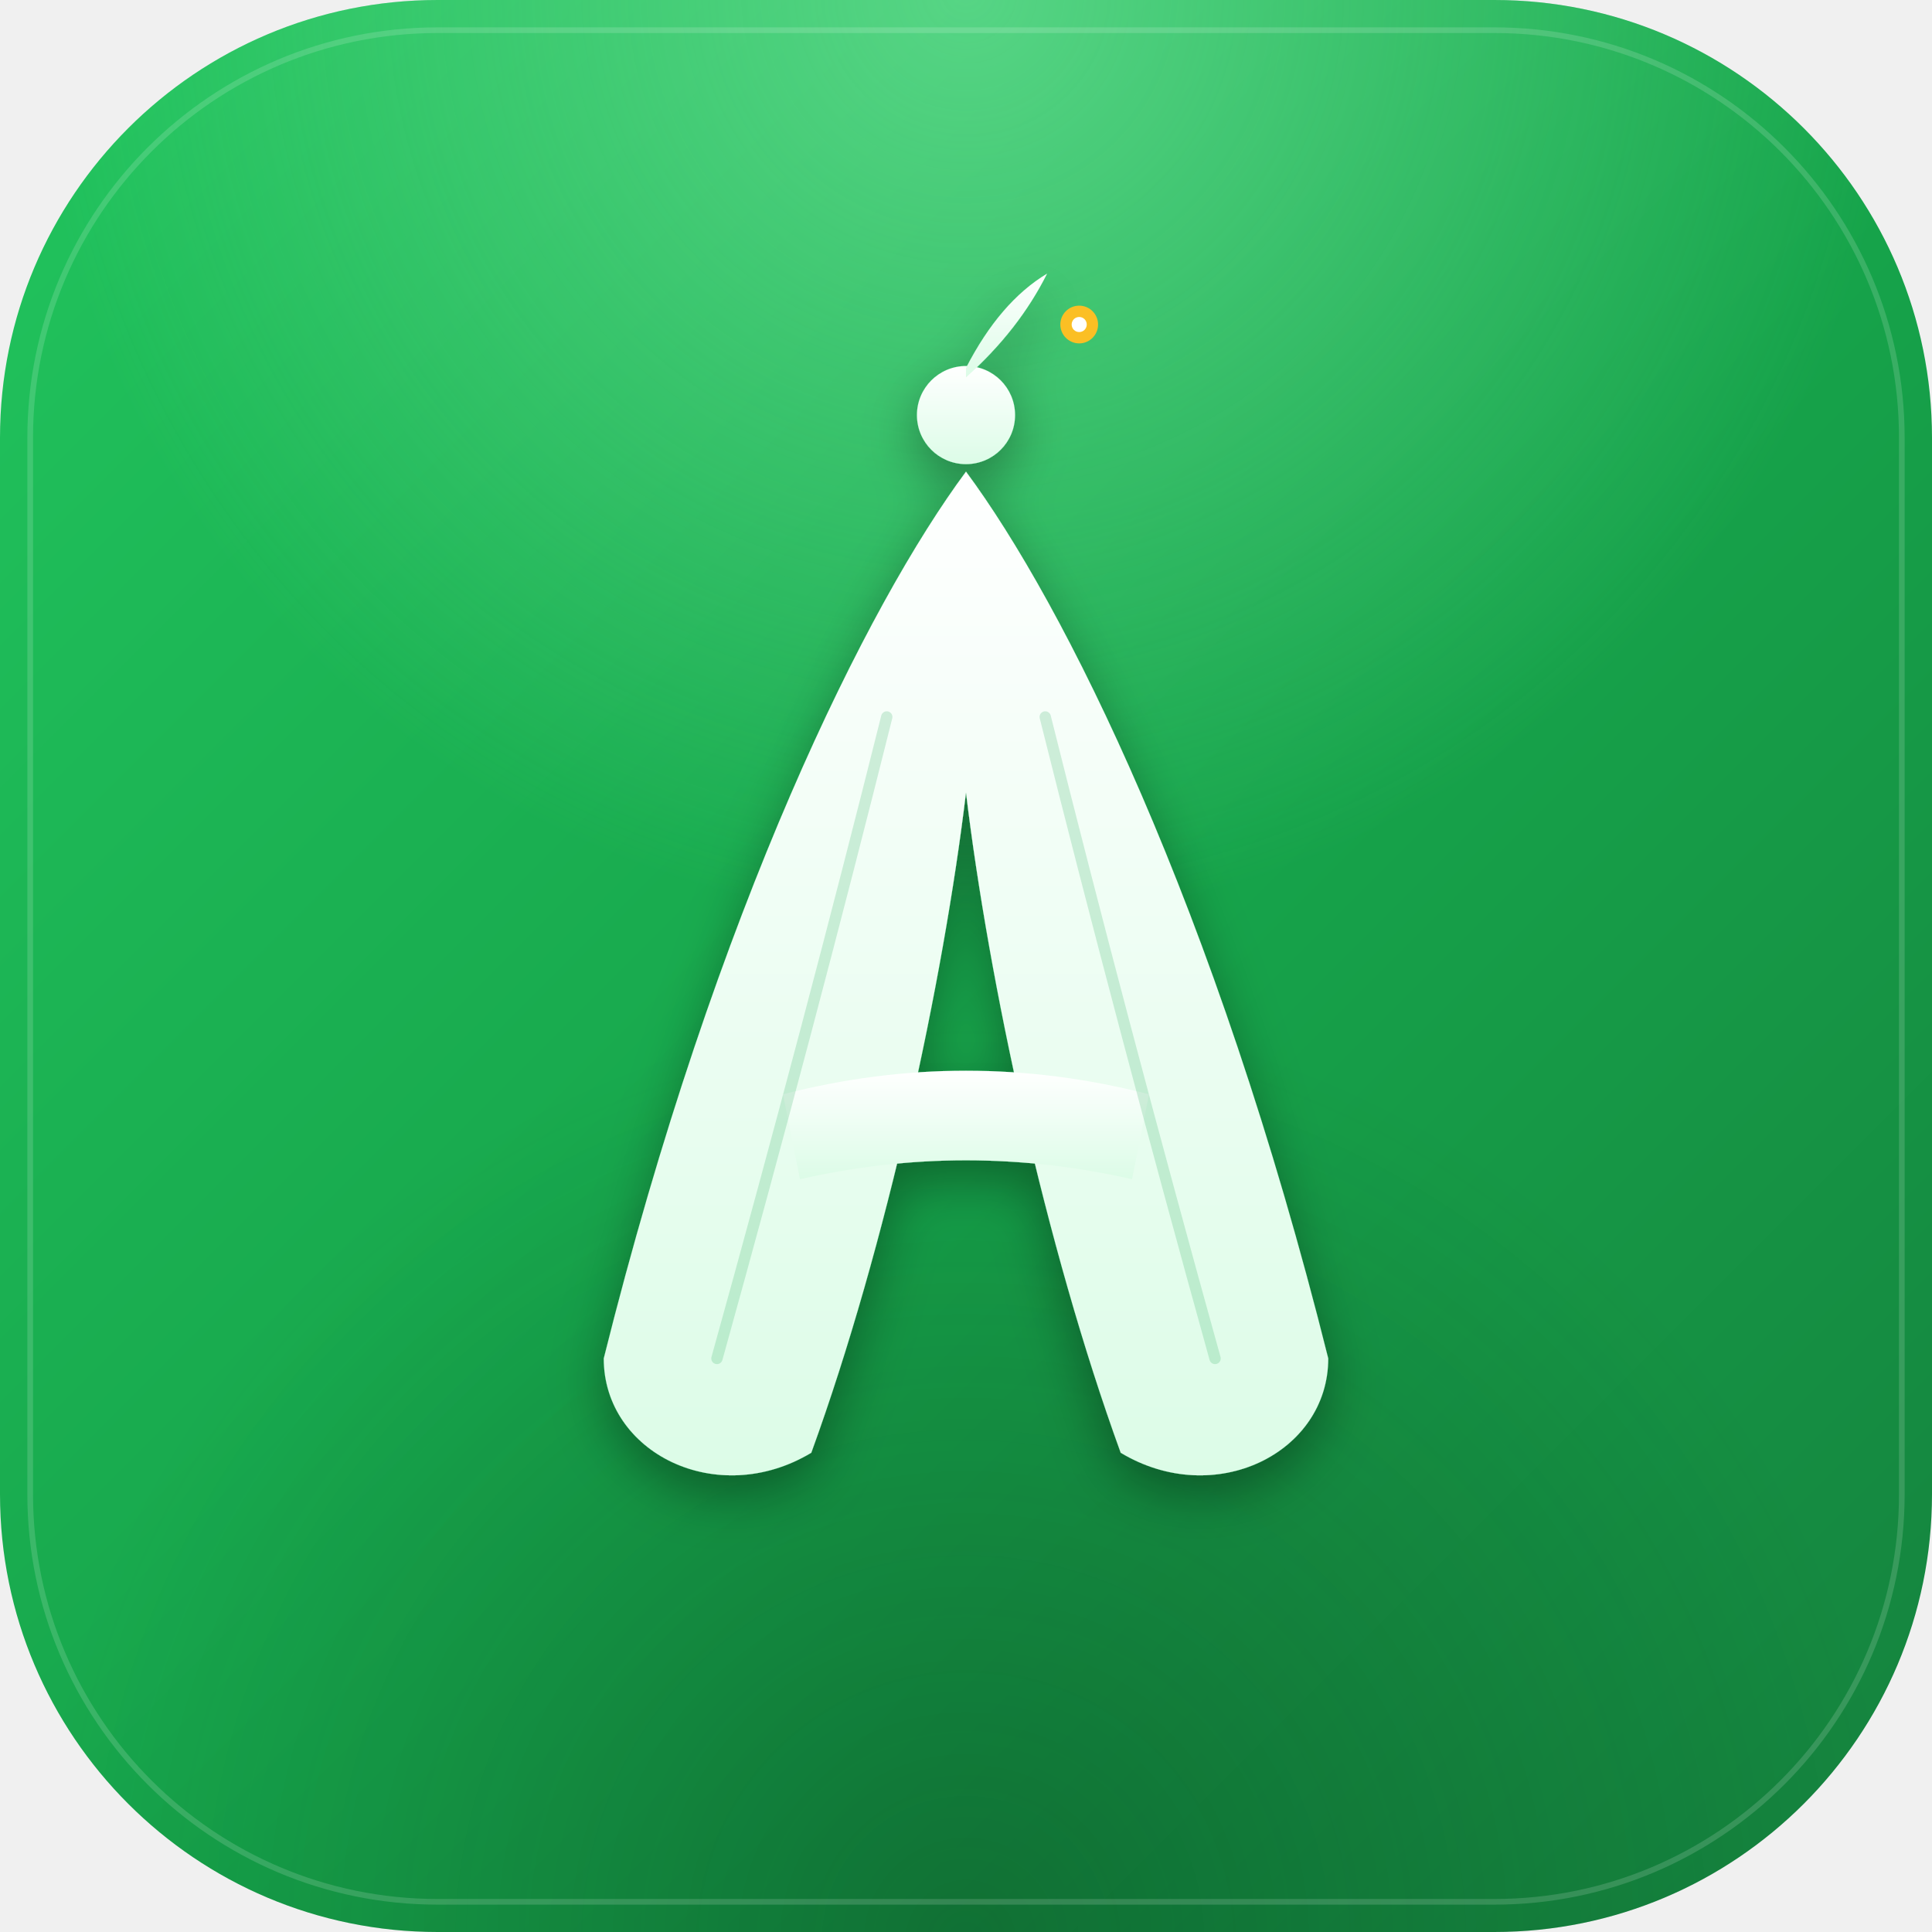
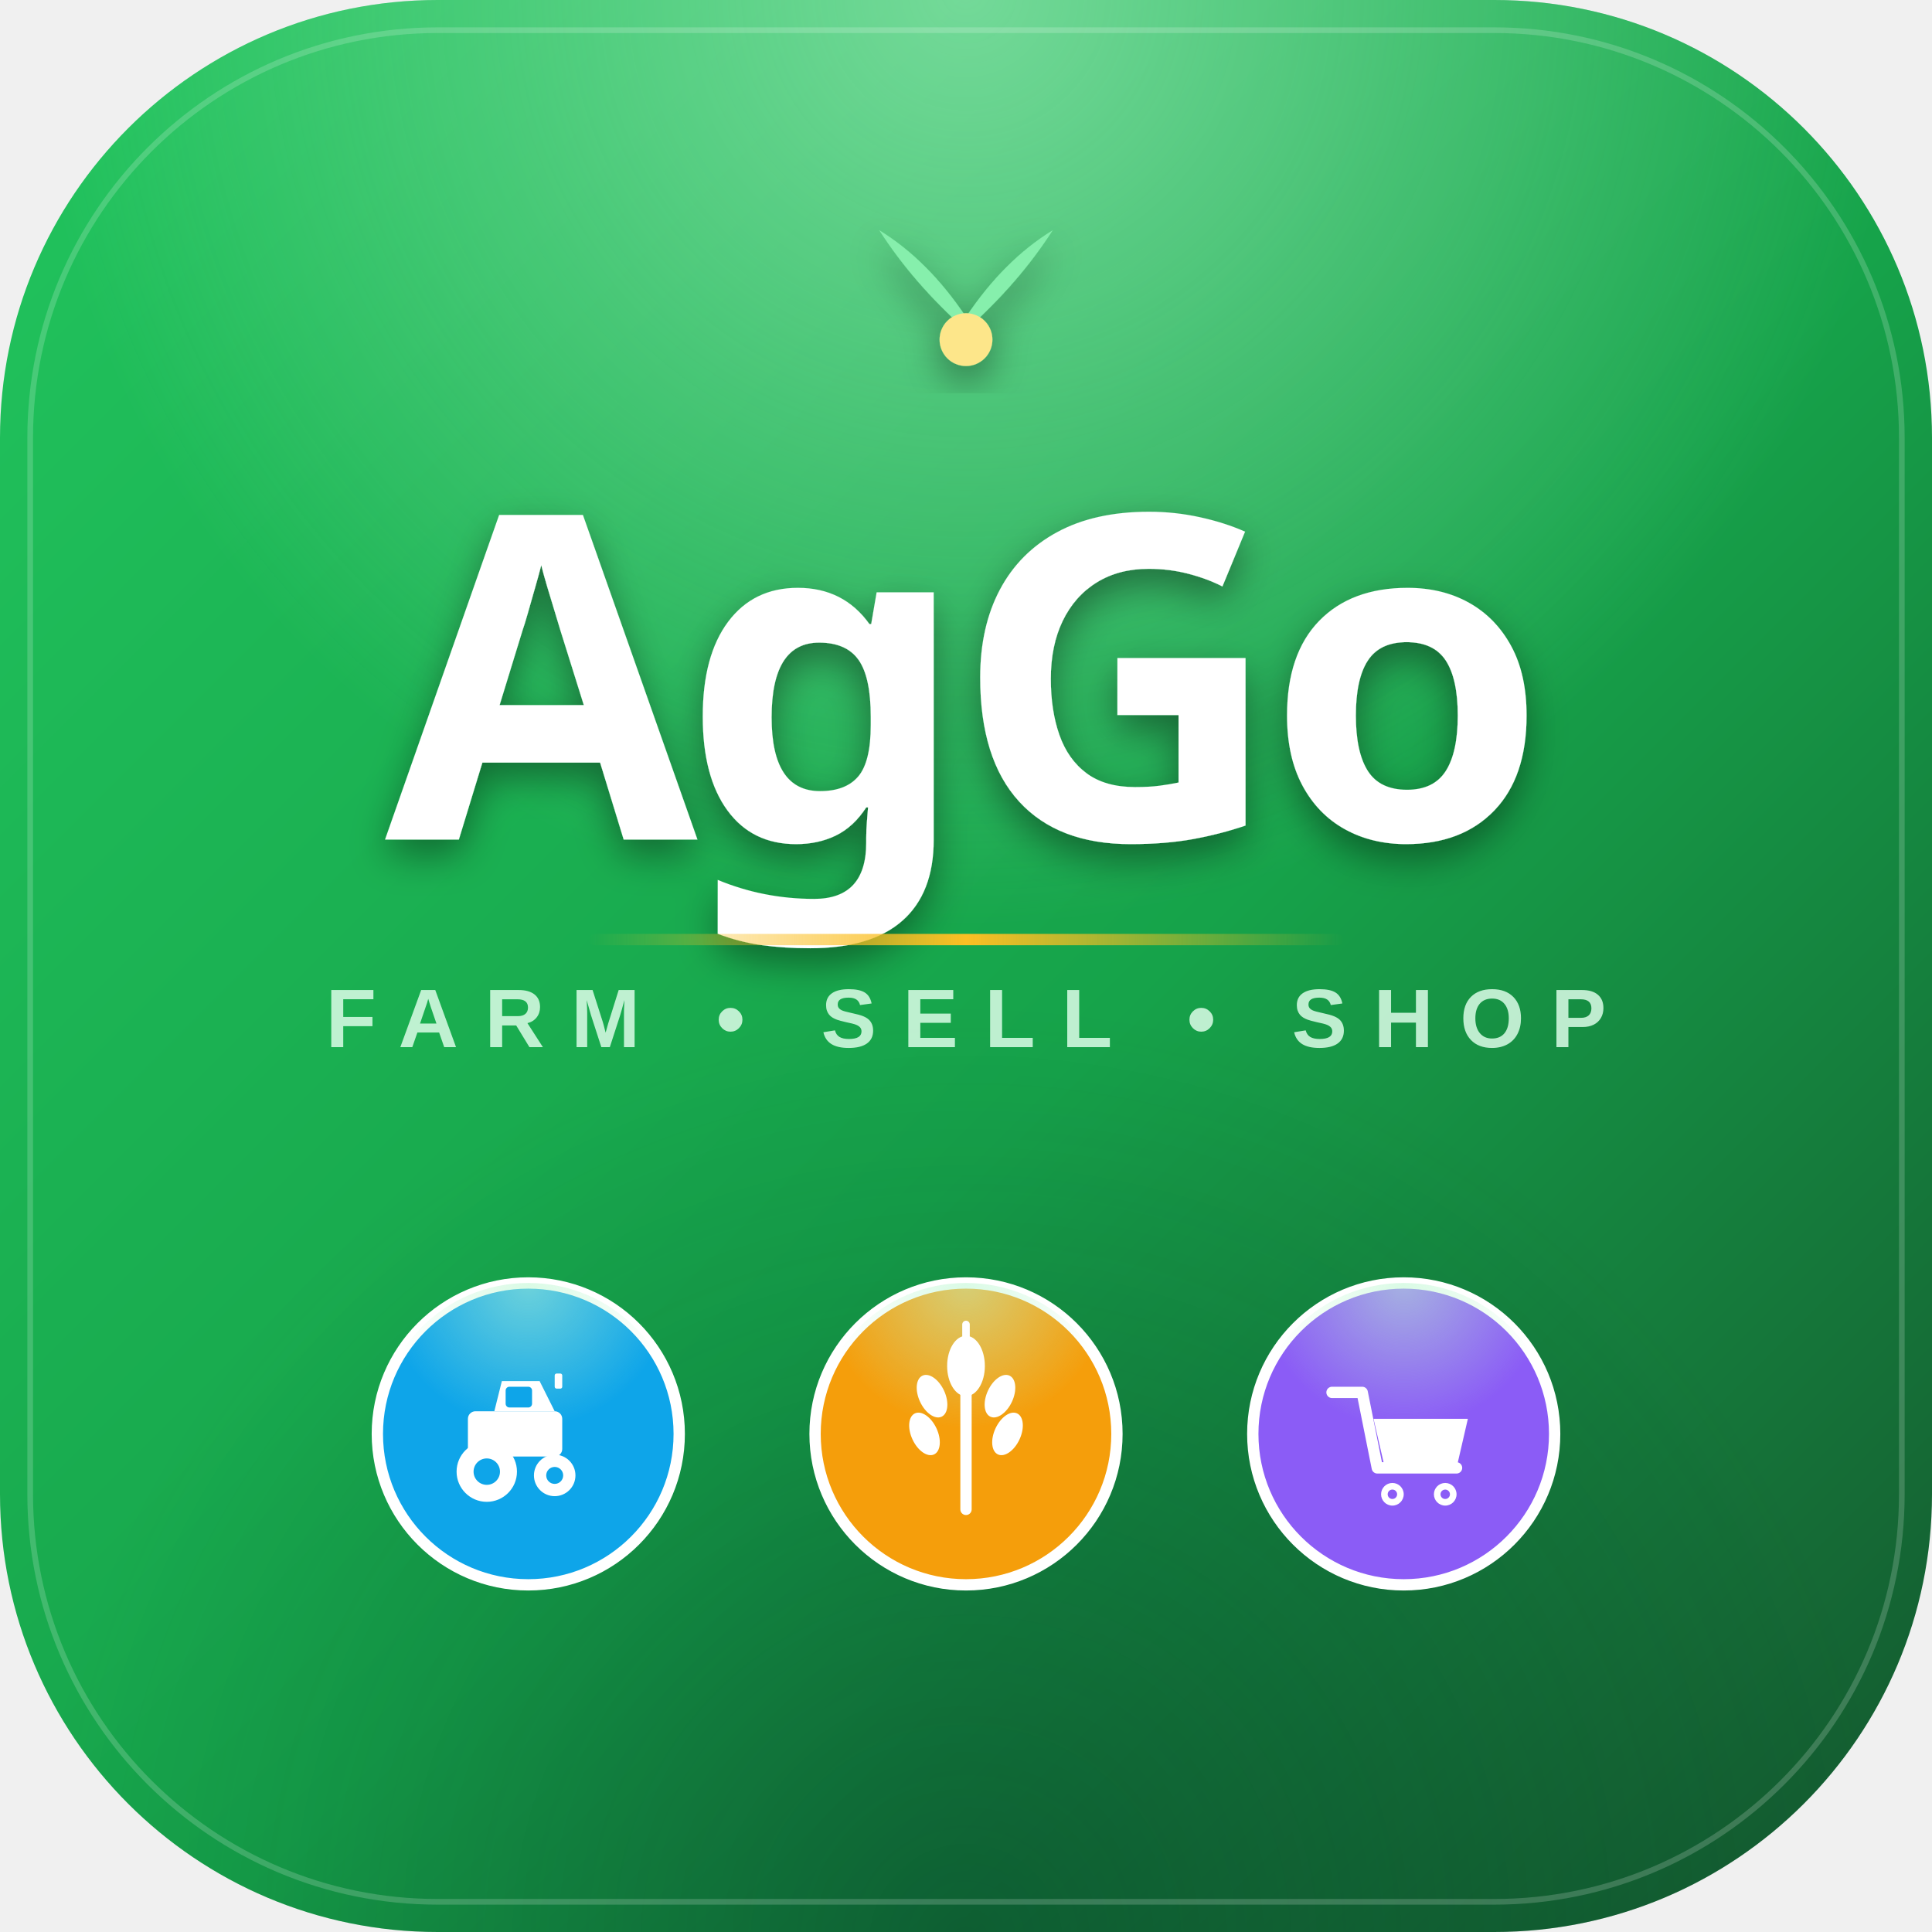
<svg xmlns="http://www.w3.org/2000/svg" width="1024" height="1024" viewBox="0 0 1024 1024">
  <defs>
    <linearGradient id="bgGrad" x1="0%" y1="0%" x2="100%" y2="100%">
      <stop offset="0%" stop-color="#22c55e" />
      <stop offset="55%" stop-color="#16a34a" />
-       <stop offset="100%" stop-color="#15803d" />
+       <stop offset="100%" stop-color="#14532d" />
    </linearGradient>
    <radialGradient id="topGlow" cx="50%" cy="0%" r="80%">
-       <stop offset="0%" stop-color="#86efac" stop-opacity="0.55" />
-       <stop offset="60%" stop-color="#86efac" stop-opacity="0" />
+       <stop offset="0%" stop-color="#bbf7d0" stop-opacity="0.55" />
+       <stop offset="60%" stop-color="#bbf7d0" stop-opacity="0" />
    </radialGradient>
    <radialGradient id="botShade" cx="50%" cy="100%" r="80%">
-       <stop offset="0%" stop-color="#052e16" stop-opacity="0.35" />
-       <stop offset="60%" stop-color="#052e16" stop-opacity="0" />
+       <stop offset="0%" stop-color="#022c22" stop-opacity="0.4" />
+       <stop offset="60%" stop-color="#022c22" stop-opacity="0" />
    </radialGradient>
-     <linearGradient id="markGrad" x1="0%" y1="0%" x2="0%" y2="100%">
-       <stop offset="0%" stop-color="#ffffff" />
-       <stop offset="100%" stop-color="#dcfce7" />
+     <linearGradient id="goldLine" x1="0%" y1="0%" x2="100%" y2="0%">
+       <stop offset="0%" stop-color="#fbbf24" stop-opacity="0" />
+       <stop offset="50%" stop-color="#fbbf24" stop-opacity="1" />
+       <stop offset="100%" stop-color="#fbbf24" stop-opacity="0" />
    </linearGradient>
-     <filter id="markShadow" x="-20%" y="-20%" width="140%" height="140%">
-       <feGaussianBlur in="SourceAlpha" stdDeviation="14" />
-       <feOffset dx="0" dy="10" result="off" />
+     <filter id="softShadow" x="-20%" y="-20%" width="140%" height="140%">
+       <feGaussianBlur in="SourceAlpha" stdDeviation="10" />
+       <feOffset dx="0" dy="8" result="off" />
      <feComponentTransfer>
-         <feFuncA type="linear" slope="0.35" />
+         <feFuncA type="linear" slope="0.4" />
      </feComponentTransfer>
      <feMerge>
        <feMergeNode />
        <feMergeNode in="SourceGraphic" />
      </feMerge>
    </filter>
  </defs>
  <rect width="1024" height="1024" rx="232" ry="232" fill="url(#bgGrad)" />
  <rect width="1024" height="1024" rx="232" ry="232" fill="url(#topGlow)" />
  <rect width="1024" height="1024" rx="232" ry="232" fill="url(#botShade)" />
-   <rect x="16" y="16" width="992" height="992" rx="216" ry="216" fill="none" stroke="#ffffff" stroke-width="3" stroke-opacity="0.15" />
-   <g filter="url(#markShadow)">
-     <path d="       M 512 250       C 460 320, 380 480, 320 720       C 320 770, 380 800, 430 770       C 470 660, 500 520, 512 420       Z" fill="url(#markGrad)" />
-     <path d="       M 512 250       C 564 320, 644 480, 704 720       C 704 770, 644 800, 594 770       C 554 660, 524 520, 512 420       Z" fill="url(#markGrad)" />
-     <path d="       M 415 580       Q 512 555, 609 580       L 600 625       Q 512 605, 424 625       Z" fill="url(#markGrad)" />
-     <circle cx="512" cy="220" r="26" fill="url(#markGrad)" />
-     <path d="M 512 200 Q 540 175, 555 145 Q 530 160, 512 195 Z" fill="url(#markGrad)" />
-     <path d="M 470 380 Q 430 540, 380 720" fill="none" stroke="#16a34a" stroke-width="6" stroke-opacity="0.18" stroke-linecap="round" />
-     <path d="M 554 380 Q 594 540, 644 720" fill="none" stroke="#16a34a" stroke-width="6" stroke-opacity="0.18" stroke-linecap="round" />
+   <rect x="16" y="16" width="992" height="992" rx="216" ry="216" fill="none" stroke="#ffffff" stroke-width="3" stroke-opacity="0.18" />
+   <g filter="url(#softShadow)">
+     <path d="M 512 175 Q 540 150, 558 122 Q 532 138, 512 168 Z" fill="#86efac" />
+     <path d="M 512 175 Q 484 150, 466 122 Q 492 138, 512 168 Z" fill="#86efac" />
+     <circle cx="512" cy="180" r="14" fill="#fde68a" />
  </g>
-   <circle cx="572" cy="172" r="10" fill="#fbbf24" />
-   <circle cx="572" cy="172" r="4" fill="#ffffff" />
+   <g filter="url(#softShadow)">
+     <text x="512" y="445" text-anchor="middle" font-family="'Plus Jakarta Sans', 'Arial Black', sans-serif" font-size="240" font-weight="900" fill="#ffffff" letter-spacing="-8">AgGo</text>
+   </g>
+   <rect x="312" y="495" width="400" height="6" rx="3" fill="url(#goldLine)" />
+   <text x="512" y="555" text-anchor="middle" font-family="'Plus Jakarta Sans', Arial, sans-serif" font-size="44" font-weight="700" fill="#dcfce7" letter-spacing="14" fill-opacity="0.85">FARM • SELL • SHOP</text>
+   <g transform="translate(280 760)">
+     <circle cx="0" cy="0" r="80" fill="#0ea5e9" stroke="#ffffff" stroke-width="6" />
+     <circle cx="0" cy="0" r="80" fill="url(#topGlow)" />
+     <rect x="-32" y="-12" width="50" height="24" rx="4" fill="#ffffff" />
+     <path d="M -18 -12 L -14 -28 L 6 -28 L 14 -12 Z" fill="#ffffff" />
+     <rect x="-12" y="-25" width="14" height="11" rx="2" fill="#0ea5e9" />
+     <rect x="14" y="-32" width="4" height="8" rx="1" fill="#ffffff" />
+     <circle cx="-22" cy="20" r="16" fill="#ffffff" />
+     <circle cx="-22" cy="20" r="7" fill="#0ea5e9" />
+     <circle cx="14" cy="22" r="11" fill="#ffffff" />
+     <circle cx="14" cy="22" r="4.5" fill="#0ea5e9" />
+   </g>
+   <g transform="translate(512 760)">
+     <circle cx="0" cy="0" r="80" fill="#f59e0b" stroke="#ffffff" stroke-width="6" />
+     <circle cx="0" cy="0" r="80" fill="url(#topGlow)" />
+     <line x1="0" y1="40" x2="0" y2="-30" stroke="#ffffff" stroke-width="6" stroke-linecap="round" />
+     <ellipse cx="0" cy="-36" rx="10" ry="16" fill="#ffffff" />
+     <line x1="0" y1="-52" x2="0" y2="-58" stroke="#ffffff" stroke-width="4" stroke-linecap="round" />
+     <ellipse cx="-18" cy="-20" rx="7" ry="12" fill="#ffffff" transform="rotate(-25 -18 -20)" />
+     <ellipse cx="-22" cy="0" rx="7" ry="12" fill="#ffffff" transform="rotate(-25 -22 0)" />
+     <ellipse cx="18" cy="-20" rx="7" ry="12" fill="#ffffff" transform="rotate(25 18 -20)" />
+     <ellipse cx="22" cy="0" rx="7" ry="12" fill="#ffffff" transform="rotate(25 22 0)" />
+   </g>
+   <g transform="translate(744 760)">
+     <circle cx="0" cy="0" r="80" fill="#8b5cf6" stroke="#ffffff" stroke-width="6" />
+     <circle cx="0" cy="0" r="80" fill="url(#topGlow)" />
+     <path d="M -38 -22 L -22 -22 L -14 18 L 28 18" fill="none" stroke="#ffffff" stroke-width="6" stroke-linecap="round" stroke-linejoin="round" />
+     <path d="M -16 -8 L 34 -8 L 28 18 L -10 18 Z" fill="#ffffff" />
+     <circle cx="-6" cy="32" r="6" fill="#ffffff" />
+     <circle cx="22" cy="32" r="6" fill="#ffffff" />
+     <circle cx="-6" cy="32" r="2.5" fill="#8b5cf6" />
+     <circle cx="22" cy="32" r="2.5" fill="#8b5cf6" />
+   </g>
</svg>
